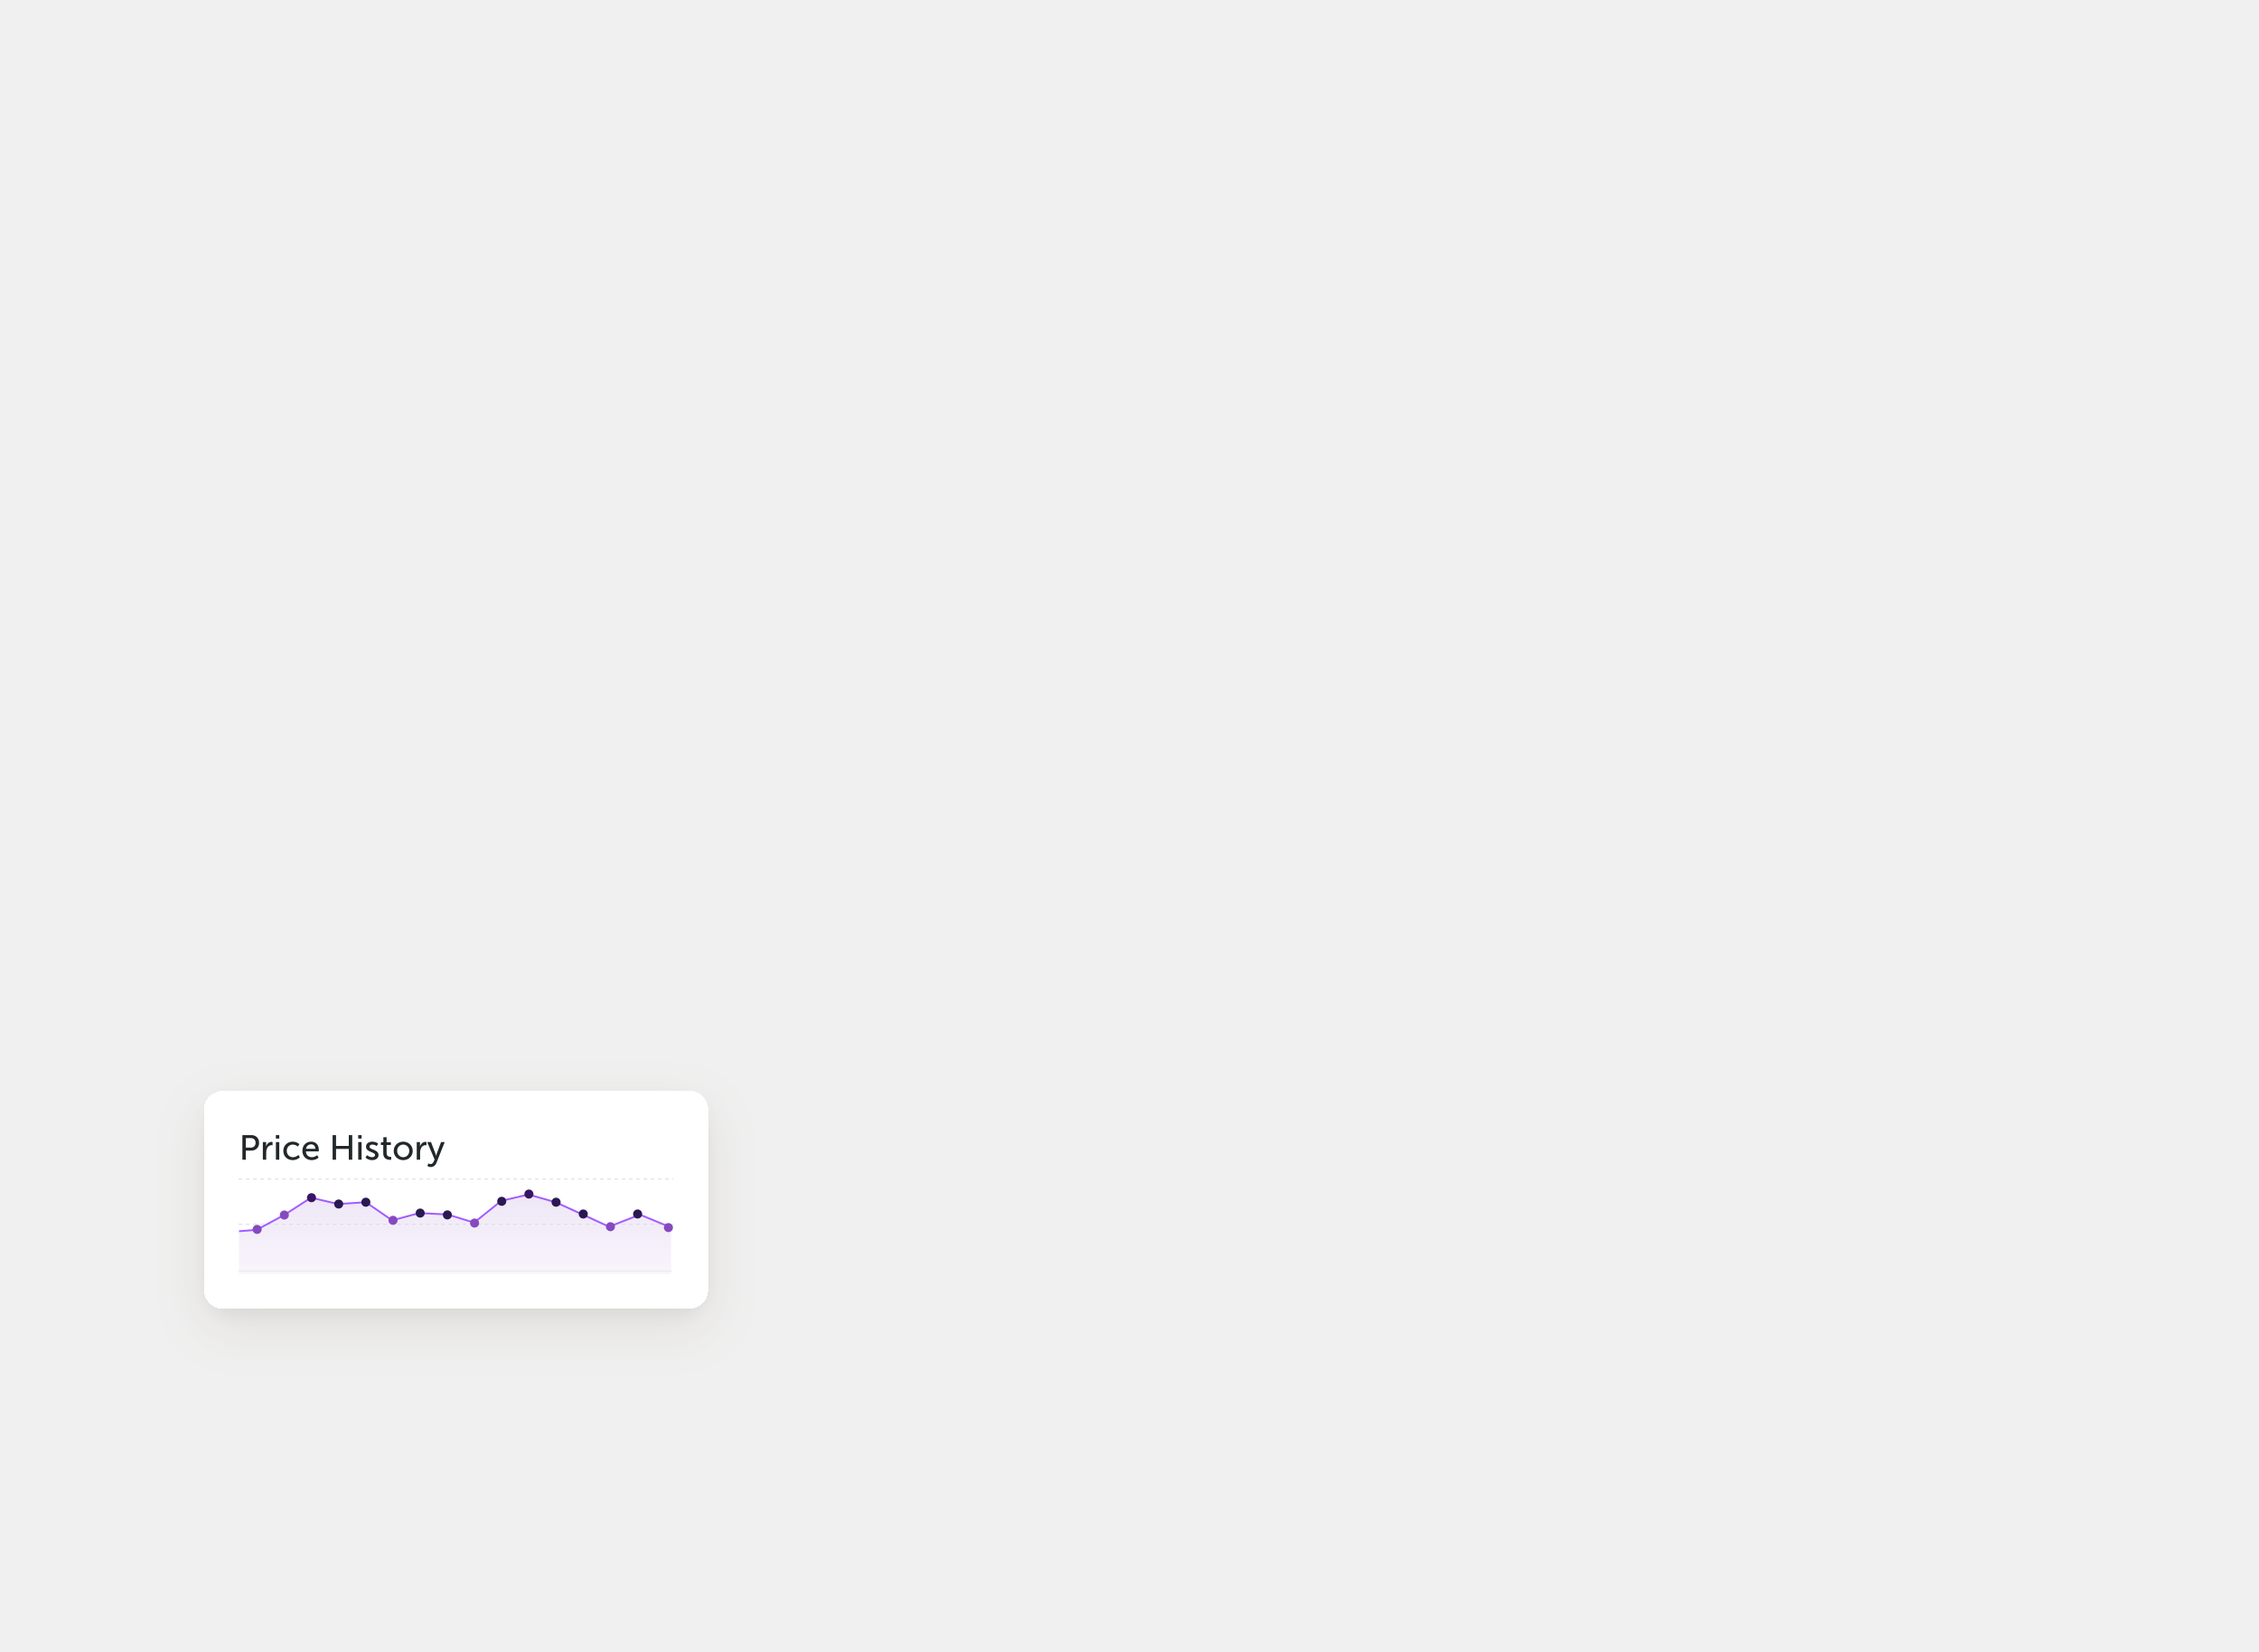
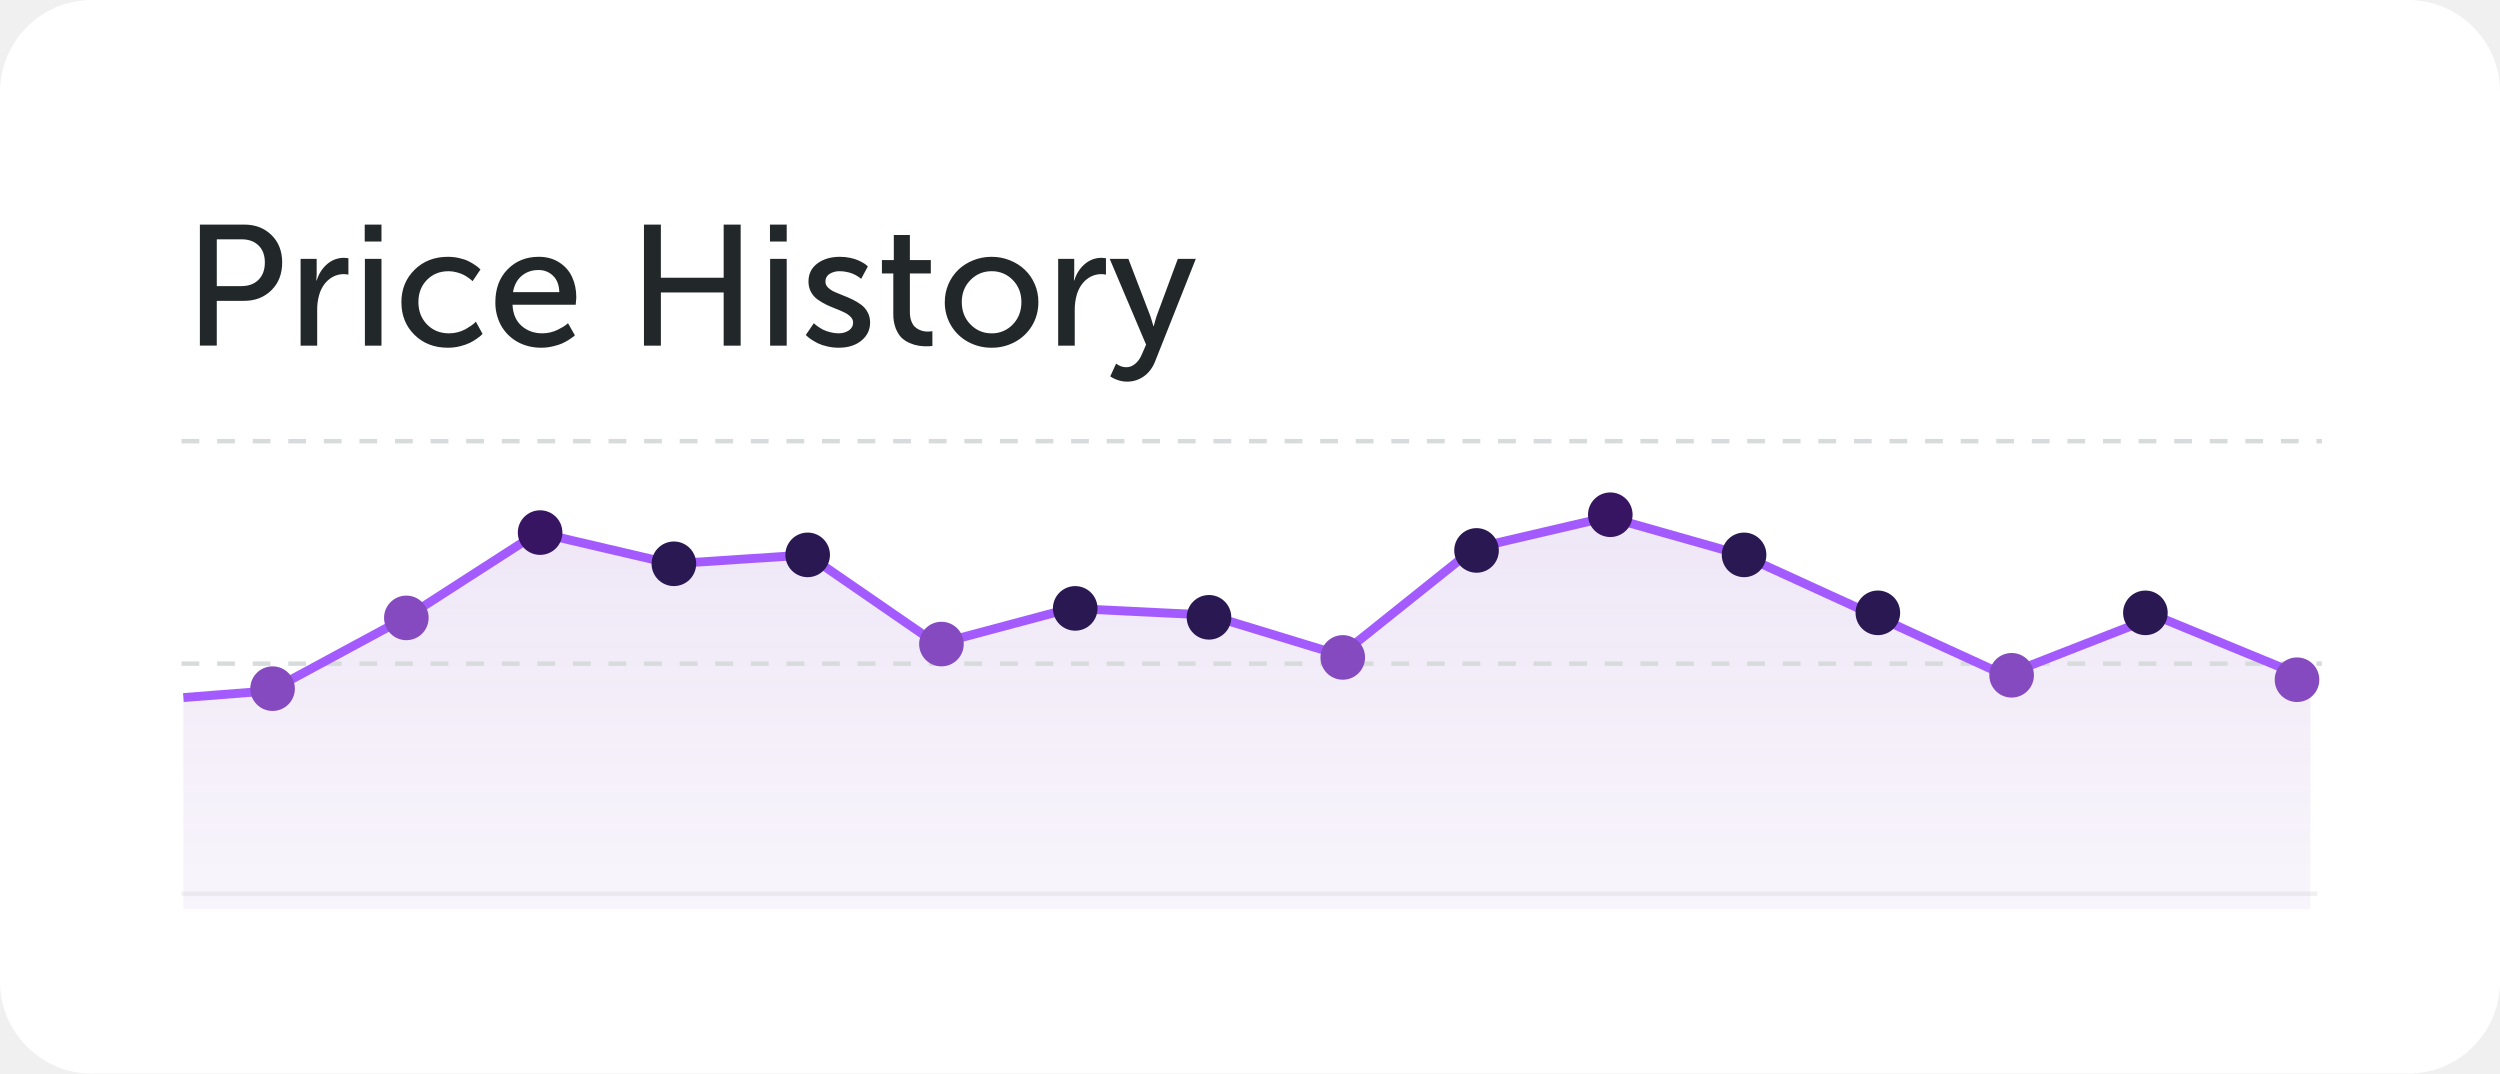
- <svg xmlns="http://www.w3.org/2000/svg" viewBox="0 0 725 530" fill="none">
-   <g filter="url(#prefix__filter0_dd_858_2795)">
-     <rect x="65.471" y="350.022" width="161.796" height="69.976" rx="6" fill="#fff" shape-rendering="crispEdges" />
-     <path d="M77.788 372.144v-7.894h2.883c.727 0 1.323.227 1.785.682.466.452.698 1.048.698 1.791 0 .742-.232 1.345-.698 1.807-.466.462-1.061.693-1.785.693h-1.78v2.921h-1.103zm1.103-3.882h1.6c.473 0 .846-.136 1.119-.409.276-.277.415-.653.415-1.13 0-.473-.137-.843-.41-1.108-.27-.27-.64-.404-1.114-.404h-1.61v3.051zm5.465 3.882v-5.656h1.048v.983l-.022.425h.022c.134-.433.36-.787.677-1.064a1.65 1.65 0 011.113-.415l.279.027v1.07a1.498 1.498 0 00-1.277.322c-.288.237-.496.563-.623.978a3.473 3.473 0 00-.137 1.015v2.315h-1.08zm4.181-6.786v-1.108h1.092v1.108h-1.092zm.011 6.786v-5.656h1.08v5.656h-1.08zm2.38-2.828c0-.845.284-1.549.852-2.113.571-.568 1.297-.851 2.178-.851.266 0 .519.029.759.087.243.055.444.124.6.207.16.08.3.162.42.246.12.08.208.149.263.207l.081.082-.513.759a1.91 1.91 0 00-.278-.224 1.941 1.941 0 00-.322-.196 2.251 2.251 0 00-.437-.159 2.028 2.028 0 00-.53-.07c-.57 0-1.042.191-1.413.573-.368.378-.552.859-.552 1.441 0 .582.188 1.068.563 1.457.374.386.853.579 1.435.579a2.275 2.275 0 001.07-.267c.135-.077.255-.151.36-.224.11-.077.19-.14.24-.191l.077-.082.437.797a2.11 2.11 0 01-.093.098c-.04.04-.133.113-.278.218a3.164 3.164 0 01-.459.273c-.16.08-.37.153-.628.219a3.277 3.277 0 01-.802.098c-.885 0-1.61-.28-2.178-.841-.568-.56-.852-1.268-.852-2.123zm6.125 0c0-.888.266-1.603.797-2.146.535-.545 1.212-.818 2.03-.818.518 0 .963.121 1.338.365a2.2 2.2 0 01.841.956c.182.393.273.837.273 1.332l-.038.469h-4.122c.026.593.222 1.054.59 1.381.371.324.822.486 1.354.486a2.301 2.301 0 001.01-.235c.131-.065.247-.129.349-.191.105-.065.185-.122.24-.169l.076-.065.448.791a1.355 1.355 0 01-.098.087 3.558 3.558 0 01-.284.197 3.633 3.633 0 01-.453.246 3.65 3.65 0 01-.606.191 3.272 3.272 0 01-.748.087 3.119 3.119 0 01-1.561-.388 2.766 2.766 0 01-1.065-1.064 3.09 3.09 0 01-.37-1.512zm1.152-.661h3.019c-.015-.466-.151-.822-.41-1.07a1.316 1.316 0 00-.955-.371c-.426 0-.79.127-1.092.382-.298.251-.486.604-.562 1.059zm8.538 3.489v-7.894h1.103v3.466h4.094v-3.466h1.108v7.894h-1.108v-3.467h-4.094v3.467h-1.103zm8.216-6.786v-1.108h1.091v1.108h-1.091zm.01 6.786v-5.656h1.081v5.656h-1.081zm2.326-.694l.524-.769c.018.018.044.041.077.071a2.718 2.718 0 00.545.36 2.505 2.505 0 00.999.229c.252 0 .47-.062.655-.186.19-.127.284-.3.284-.518a.512.512 0 00-.163-.371 1.338 1.338 0 00-.415-.29 7.49 7.49 0 00-.568-.245 9.252 9.252 0 01-.622-.268 4.113 4.113 0 01-.563-.338 1.522 1.522 0 01-.42-.486 1.424 1.424 0 01-.158-.677c0-.499.194-.892.584-1.179.389-.288.877-.431 1.463-.431.233 0 .453.021.66.065.211.044.384.097.519.158.135.059.253.119.355.181.102.061.174.114.218.158l.071.065-.437.814a.738.738 0 00-.06-.055 1.769 1.769 0 00-.174-.12 2.05 2.05 0 00-.29-.153 2.25 2.25 0 00-.387-.12 2.168 2.168 0 00-.486-.054c-.258 0-.479.058-.661.174a.581.581 0 00-.267.519.52.52 0 00.158.366c.109.109.249.203.421.283.171.077.358.155.562.235.207.077.415.166.622.268.208.102.397.216.568.344.171.123.309.285.415.485.109.197.164.421.164.672 0 .477-.19.87-.568 1.179-.375.309-.868.464-1.48.464-.258 0-.509-.029-.753-.087a2.841 2.841 0 01-.606-.202 5.537 5.537 0 01-.426-.246 2.078 2.078 0 01-.273-.213l-.087-.082zm4.962-4.012v-.874h.775v-1.632h1.049v1.632h1.364v.874h-1.364v2.517c0 .214.029.403.087.567.058.16.129.284.213.371.087.088.189.159.305.213.117.051.221.084.312.099.094.014.191.021.289.021l.262-.021v.96a3.363 3.363 0 01-.89-.016 2.27 2.27 0 01-.562-.164 1.806 1.806 0 01-.546-.344c-.153-.145-.284-.353-.393-.622a2.568 2.568 0 01-.158-.944v-2.637h-.743zm4.1 1.867a2.918 2.918 0 01.89-2.118 3.1 3.1 0 01.971-.612 3.194 3.194 0 011.19-.223 3.15 3.15 0 012.157.835c.276.258.495.571.655.939.16.367.24.76.24 1.179 0 .56-.136 1.07-.409 1.528-.273.455-.643.81-1.109 1.065a3.14 3.14 0 01-1.534.382 3.138 3.138 0 01-1.533-.382 2.887 2.887 0 01-1.109-1.065 2.929 2.929 0 01-.409-1.528zm1.108 0c0 .586.189 1.072.568 1.457.378.386.837.579 1.375.579.546 0 1.007-.193 1.382-.579.374-.385.562-.871.562-1.457 0-.579-.188-1.059-.562-1.441a1.862 1.862 0 00-1.382-.573c-.538 0-.997.191-1.375.573-.379.382-.568.862-.568 1.441zm6.283 2.839v-5.656h1.049v.983l-.022.425h.022c.134-.433.36-.787.676-1.064a1.653 1.653 0 011.114-.415l.278.027v1.07a1.498 1.498 0 00-1.277.322c-.287.237-.495.563-.622.978a3.472 3.472 0 00-.137 1.015v2.315h-1.081zm3.363-5.656h1.217l1.42 3.701c.033.088.065.188.098.3.036.113.064.206.082.279l.033.104h.022c.061-.255.125-.479.191-.672l1.375-3.712h1.174l-2.648 6.671c-.167.429-.415.759-.742.988a1.848 1.848 0 01-1.092.344c-.189 0-.375-.029-.557-.087a1.86 1.86 0 01-.409-.175l-.131-.082.382-.83c.211.157.431.235.661.235a.88.88 0 00.584-.224c.178-.145.322-.347.431-.606l.278-.644-2.369-5.59z" fill="#22282A" />
-     <path d="M82.382 394.792l-5.67.443v13.642h138.682v-14.823l-10.757-4.343-8.867 3.924-8.577-4.215-8.722-3.634-9.013-2.617-8.431 2.18-8.868 7.269-8.577-2.762-8.722-.727-8.867 2.326-8.432-5.669-9.012.581-8.723-2.035-8.722 5.524-8.722 4.936z" fill="url(#prefix__paint0_linear_858_2795)" />
-     <path stroke="#DADADA" stroke-opacity=".4" stroke-width=".291" d="M76.592 407.877h139.263" />
-     <path stroke="#D8DBDB" stroke-width=".291" stroke-dasharray="1.16 1.16" d="M76.592 392.878h139.553M76.592 378.373h139.553" />
-     <path d="M76.713 395.089l5.67-.443 8.867-4.79 8.576-5.524 8.723 2.035 8.867-.582 8.431 5.815 8.722-2.326 9.013.436 8.577 2.617 8.722-6.978 8.722-2.035 8.722 2.471 8.722 3.99 8.432 3.86 9.885-3.86 10.03 4.133" stroke="#A35BFF" stroke-width=".581" />
-     <circle cx="108.694" cy="386.367" r="1.454" fill="#2A1852" />
-     <circle cx="134.86" cy="389.275" r="1.454" fill="#2A1852" />
-     <circle cx="161.027" cy="385.496" r="1.454" fill="#2A1852" />
-     <circle cx="187.193" cy="389.565" r="1.454" fill="#2A1852" />
-     <circle cx="214.522" cy="393.926" r="1.454" fill="#854ABF" />
-     <circle cx="82.528" cy="394.508" r="1.454" fill="#854ABF" />
-     <path d="M92.703 389.857a1.454 1.454 0 11-2.907-.001 1.454 1.454 0 012.907.001z" fill="#854ABF" />
-     <circle cx="99.972" cy="384.333" r="1.454" fill="#371562" />
-     <circle cx="117.416" cy="385.786" r="1.454" fill="#2A1852" />
-     <circle cx="126.138" cy="391.601" r="1.454" fill="#854ABF" />
-     <circle cx="143.582" cy="389.857" r="1.454" fill="#2A1852" />
-     <circle cx="152.304" cy="392.472" r="1.454" fill="#854ABF" />
-     <circle cx="169.749" cy="383.169" r="1.454" fill="#371562" />
-     <circle cx="178.471" cy="385.786" r="1.454" fill="#2A1852" />
-     <circle cx="195.915" cy="393.636" r="1.454" fill="#854ABF" />
-     <circle cx="204.637" cy="389.565" r="1.454" fill="#2A1852" />
-   </g>
+ <svg xmlns="http://www.w3.org/2000/svg" viewBox="0 0 163 70" fill="none">
+   <rect width="163" height="70" rx="6" fill="#fff" />
+   <path d="M13.032 22.536v-7.894h2.882c.728 0 1.323.227 1.785.682.466.452.699 1.048.699 1.79 0 .743-.233 1.346-.699 1.808-.466.462-1.06.693-1.785.693h-1.78v2.92h-1.102zm1.102-3.882h1.6c.473 0 .846-.136 1.119-.41.277-.276.415-.652.415-1.13 0-.472-.137-.842-.41-1.107-.269-.27-.64-.404-1.113-.404h-1.61v3.051zm5.465 3.882V16.88h1.048v.983l-.022.426h.022c.135-.434.36-.788.677-1.065.32-.276.691-.415 1.113-.415l.279.027v1.07a1.496 1.496 0 00-1.277.322c-.288.237-.495.563-.623.978a3.48 3.48 0 00-.136 1.015v2.315h-1.081zm4.181-6.786v-1.108h1.092v1.108h-1.091zm.011 6.786V16.88h1.081v5.656h-1.08zm2.38-2.828c0-.844.284-1.549.852-2.113.572-.567 1.297-.851 2.178-.851.266 0 .519.029.759.087.244.055.444.124.6.207.16.08.3.162.42.246.121.08.208.15.263.207l.082.082-.513.76a1.834 1.834 0 00-.279-.225 1.954 1.954 0 00-.322-.196 2.193 2.193 0 00-.437-.158 2.018 2.018 0 00-.53-.071c-.57 0-1.042.19-1.413.573-.367.378-.551.859-.551 1.441 0 .582.187 1.068.562 1.457.375.386.853.58 1.436.58a2.276 2.276 0 001.07-.268c.134-.077.254-.151.36-.224.11-.077.19-.14.24-.191l.076-.082.437.797a1.836 1.836 0 01-.093.098c-.04.04-.132.113-.278.218a3.176 3.176 0 01-.459.273c-.16.08-.369.153-.627.219a3.253 3.253 0 01-.803.098c-.884 0-1.61-.28-2.178-.84-.568-.561-.851-1.269-.851-2.124zm6.126 0c0-.888.265-1.603.797-2.145.535-.546 1.211-.82 2.03-.82.517 0 .963.123 1.338.366.378.24.658.559.84.956.182.393.273.837.273 1.332l-.038.47h-4.121c.025.592.222 1.053.59 1.38.37.324.822.486 1.353.486a2.27 2.27 0 001.01-.235c.13-.065.247-.129.35-.19.105-.066.185-.122.24-.17l.076-.065.448.791c-.022.022-.055.051-.099.087a3.66 3.66 0 01-.284.197c-.142.091-.293.173-.453.246-.156.069-.358.133-.606.19a3.255 3.255 0 01-.747.088c-.583 0-1.103-.13-1.562-.387a2.77 2.77 0 01-1.064-1.065 3.092 3.092 0 01-.371-1.512zm1.151-.66h3.02c-.015-.466-.152-.823-.41-1.07a1.316 1.316 0 00-.956-.372c-.425 0-.79.128-1.091.382-.299.251-.486.604-.563 1.06zm8.538 3.488v-7.894h1.103v3.466h4.094v-3.466h1.108v7.894h-1.108v-3.467H43.09v3.467h-1.103zm8.216-6.786v-1.108h1.092v1.108h-1.092zm.01 6.786V16.88h1.082v5.656h-1.081zm2.326-.694l.525-.77a1.763 1.763 0 00.283.23c.11.076.222.144.339.202.12.058.27.11.453.158.182.047.364.071.546.071.25 0 .47-.062.655-.185.19-.128.284-.3.284-.519a.512.512 0 00-.164-.371 1.333 1.333 0 00-.415-.29 7.14 7.14 0 00-.568-.245 9.2 9.2 0 01-.622-.268 4.035 4.035 0 01-.562-.338 1.513 1.513 0 01-.42-.486 1.428 1.428 0 01-.159-.677c0-.498.195-.892.584-1.18.39-.287.877-.43 1.463-.43.233 0 .453.021.66.065.212.044.385.097.52.159.134.058.252.118.354.18.102.061.175.114.219.158l.07.065-.436.814a1.17 1.17 0 00-.06-.055 1.968 1.968 0 00-.175-.12 1.99 1.99 0 00-.677-.273 2.137 2.137 0 00-.486-.054 1.2 1.2 0 00-.66.174.58.58 0 00-.268.519c0 .135.053.256.159.366.109.109.249.203.42.284.171.076.358.154.562.234.208.077.415.166.622.268.208.102.397.216.568.344.171.123.31.285.415.486.11.196.164.42.164.671 0 .477-.19.87-.568 1.18-.375.308-.868.463-1.48.463-.258 0-.509-.029-.753-.087a2.805 2.805 0 01-.605-.202 5.333 5.333 0 01-.426-.246 1.935 1.935 0 01-.273-.213l-.088-.082zm4.963-4.012v-.873h.775v-1.633h1.048v1.633h1.365v.873h-1.365v2.517c0 .214.029.404.087.567.058.16.13.284.213.371.087.088.19.159.306.213a1.308 1.308 0 00.6.12l.262-.021v.96a3.295 3.295 0 01-.89-.016 2.292 2.292 0 01-.562-.164 1.807 1.807 0 01-.546-.344c-.152-.145-.283-.353-.393-.622a2.58 2.58 0 01-.158-.944V17.83h-.742zm4.1 1.867a2.92 2.92 0 01.89-2.118c.276-.259.6-.462.97-.611.376-.15.772-.224 1.19-.224.42 0 .814.074 1.186.224.374.149.698.352.971.61.277.26.495.572.655.94.16.367.24.76.24 1.179 0 .56-.136 1.07-.409 1.529-.273.454-.642.81-1.108 1.064a3.145 3.145 0 01-1.534.382 3.145 3.145 0 01-1.534-.382 2.885 2.885 0 01-1.108-1.064 2.932 2.932 0 01-.41-1.529zm1.108 0c0 .586.189 1.072.567 1.457.379.386.837.58 1.376.58a1.85 1.85 0 001.381-.58c.375-.385.562-.871.562-1.457 0-.579-.187-1.06-.562-1.441a1.86 1.86 0 00-1.381-.573c-.539 0-.997.19-1.376.573-.378.382-.568.862-.568 1.441zm6.283 2.839V16.88h1.048v.983l-.022.426h.022c.134-.434.36-.788.677-1.065.32-.276.691-.415 1.113-.415l.279.027v1.07a1.496 1.496 0 00-1.277.322c-.288.237-.496.563-.623.978a3.479 3.479 0 00-.136 1.015v2.315h-1.081zm3.362-5.656h1.218l1.42 3.701c.032.088.065.188.097.3.037.113.064.206.082.279l.033.104h.022c.062-.255.126-.479.191-.672l1.376-3.712h1.173l-2.647 6.671c-.168.43-.415.759-.743.988-.324.23-.688.344-1.091.344-.19 0-.375-.03-.557-.087a1.824 1.824 0 01-.41-.175l-.13-.082.381-.83c.212.157.432.235.66.235.216 0 .41-.075.585-.224.178-.145.322-.347.431-.606l.279-.644-2.37-5.59z" fill="#22282A" />
+   <path d="M17.626 45.184l-5.67.443v13.642h138.682V44.446l-10.758-4.343-8.867 3.925-8.577-4.216-8.722-3.634-9.013-2.617-8.431 2.18-8.868 7.27-8.576-2.763-8.722-.727-8.868 2.326-8.431-5.67-9.013.582-8.722-2.035-8.722 5.524-8.722 4.936z" fill="url(#prefix__paint0_linear_730_2277)" />
+   <path stroke="#DADADA" stroke-opacity=".4" stroke-width=".291" d="M11.835 58.269h139.263" />
+   <path stroke="#D8DBDB" stroke-width=".291" stroke-dasharray="1.16 1.16" d="M11.835 43.269h139.554M11.835 28.765h139.554" />
+   <path d="M11.956 45.481l5.67-.443 8.867-4.79 8.577-5.524 8.722 2.035 8.867-.581 8.432 5.814 8.722-2.326 9.013.437 8.576 2.616 8.722-6.977 8.723-2.036 8.722 2.472 8.722 3.99 8.431 3.86 9.885-3.86 10.031 4.132" stroke="#A35BFF" stroke-width=".581" />
+   <circle cx="43.937" cy="36.759" r="1.454" fill="#2A1852" />
+   <circle cx="70.104" cy="39.667" r="1.454" fill="#2A1852" />
+   <circle cx="96.27" cy="35.888" r="1.454" fill="#2A1852" />
+   <circle cx="122.436" cy="39.957" r="1.454" fill="#2A1852" />
+   <circle cx="149.765" cy="44.318" r="1.454" fill="#854ABF" />
+   <circle cx="17.771" cy="44.9" r="1.454" fill="#854ABF" />
+   <path d="M27.947 40.249a1.454 1.454 0 11-2.907 0 1.454 1.454 0 012.907 0z" fill="#854ABF" />
+   <circle cx="35.215" cy="34.725" r="1.454" fill="#371562" />
+   <circle cx="52.659" cy="36.178" r="1.454" fill="#2A1852" />
+   <circle cx="61.382" cy="41.993" r="1.454" fill="#854ABF" />
+   <circle cx="78.826" cy="40.249" r="1.454" fill="#2A1852" />
+   <circle cx="87.548" cy="42.864" r="1.454" fill="#854ABF" />
+   <circle cx="104.992" cy="33.561" r="1.454" fill="#371562" />
+   <circle cx="113.714" cy="36.178" r="1.454" fill="#2A1852" />
+   <circle cx="131.158" cy="44.028" r="1.454" fill="#854ABF" />
+   <circle cx="139.88" cy="39.957" r="1.454" fill="#2A1852" />
  <defs>
-     <linearGradient id="prefix__paint0_linear_858_2795" x1="146.054" y1="384.623" x2="146.054" y2="426.925" gradientUnits="userSpaceOnUse">
+     <linearGradient id="prefix__paint0_linear_730_2277" x1="81.297" y1="35.015" x2="81.297" y2="77.317" gradientUnits="userSpaceOnUse">
      <stop stop-color="#854ABF" stop-opacity=".13" />
      <stop offset="1" stop-color="#854ABF" stop-opacity="0" />
    </linearGradient>
-     <filter id="prefix__filter0_dd_858_2795" x="49.471" y="340.022" width="193.796" height="101.976" filterUnits="userSpaceOnUse" color-interpolation-filters="sRGB">
-       <feFlood flood-opacity="0" result="BackgroundImageFix" />
-       <feColorMatrix in="SourceAlpha" values="0 0 0 0 0 0 0 0 0 0 0 0 0 0 0 0 0 0 127 0" result="hardAlpha" />
-       <feOffset dy="6" />
-       <feGaussianBlur stdDeviation="8" />
-       <feComposite in2="hardAlpha" operator="out" />
-       <feColorMatrix values="0 0 0 0 0.412 0 0 0 0 0.337 0 0 0 0 0.216 0 0 0 0.12 0" />
-       <feBlend in2="BackgroundImageFix" result="effect1_dropShadow_858_2795" />
-       <feColorMatrix in="SourceAlpha" values="0 0 0 0 0 0 0 0 0 0 0 0 0 0 0 0 0 0 127 0" result="hardAlpha" />
-       <feMorphology radius="2" in="SourceAlpha" result="effect2_dropShadow_858_2795" />
-       <feOffset dy="2" />
-       <feGaussianBlur stdDeviation="3" />
-       <feComposite in2="hardAlpha" operator="out" />
-       <feColorMatrix values="0 0 0 0 0 0 0 0 0 0 0 0 0 0 0 0 0 0 0.08 0" />
-       <feBlend in2="effect1_dropShadow_858_2795" result="effect2_dropShadow_858_2795" />
-       <feBlend in="SourceGraphic" in2="effect2_dropShadow_858_2795" result="shape" />
-     </filter>
  </defs>
</svg>
